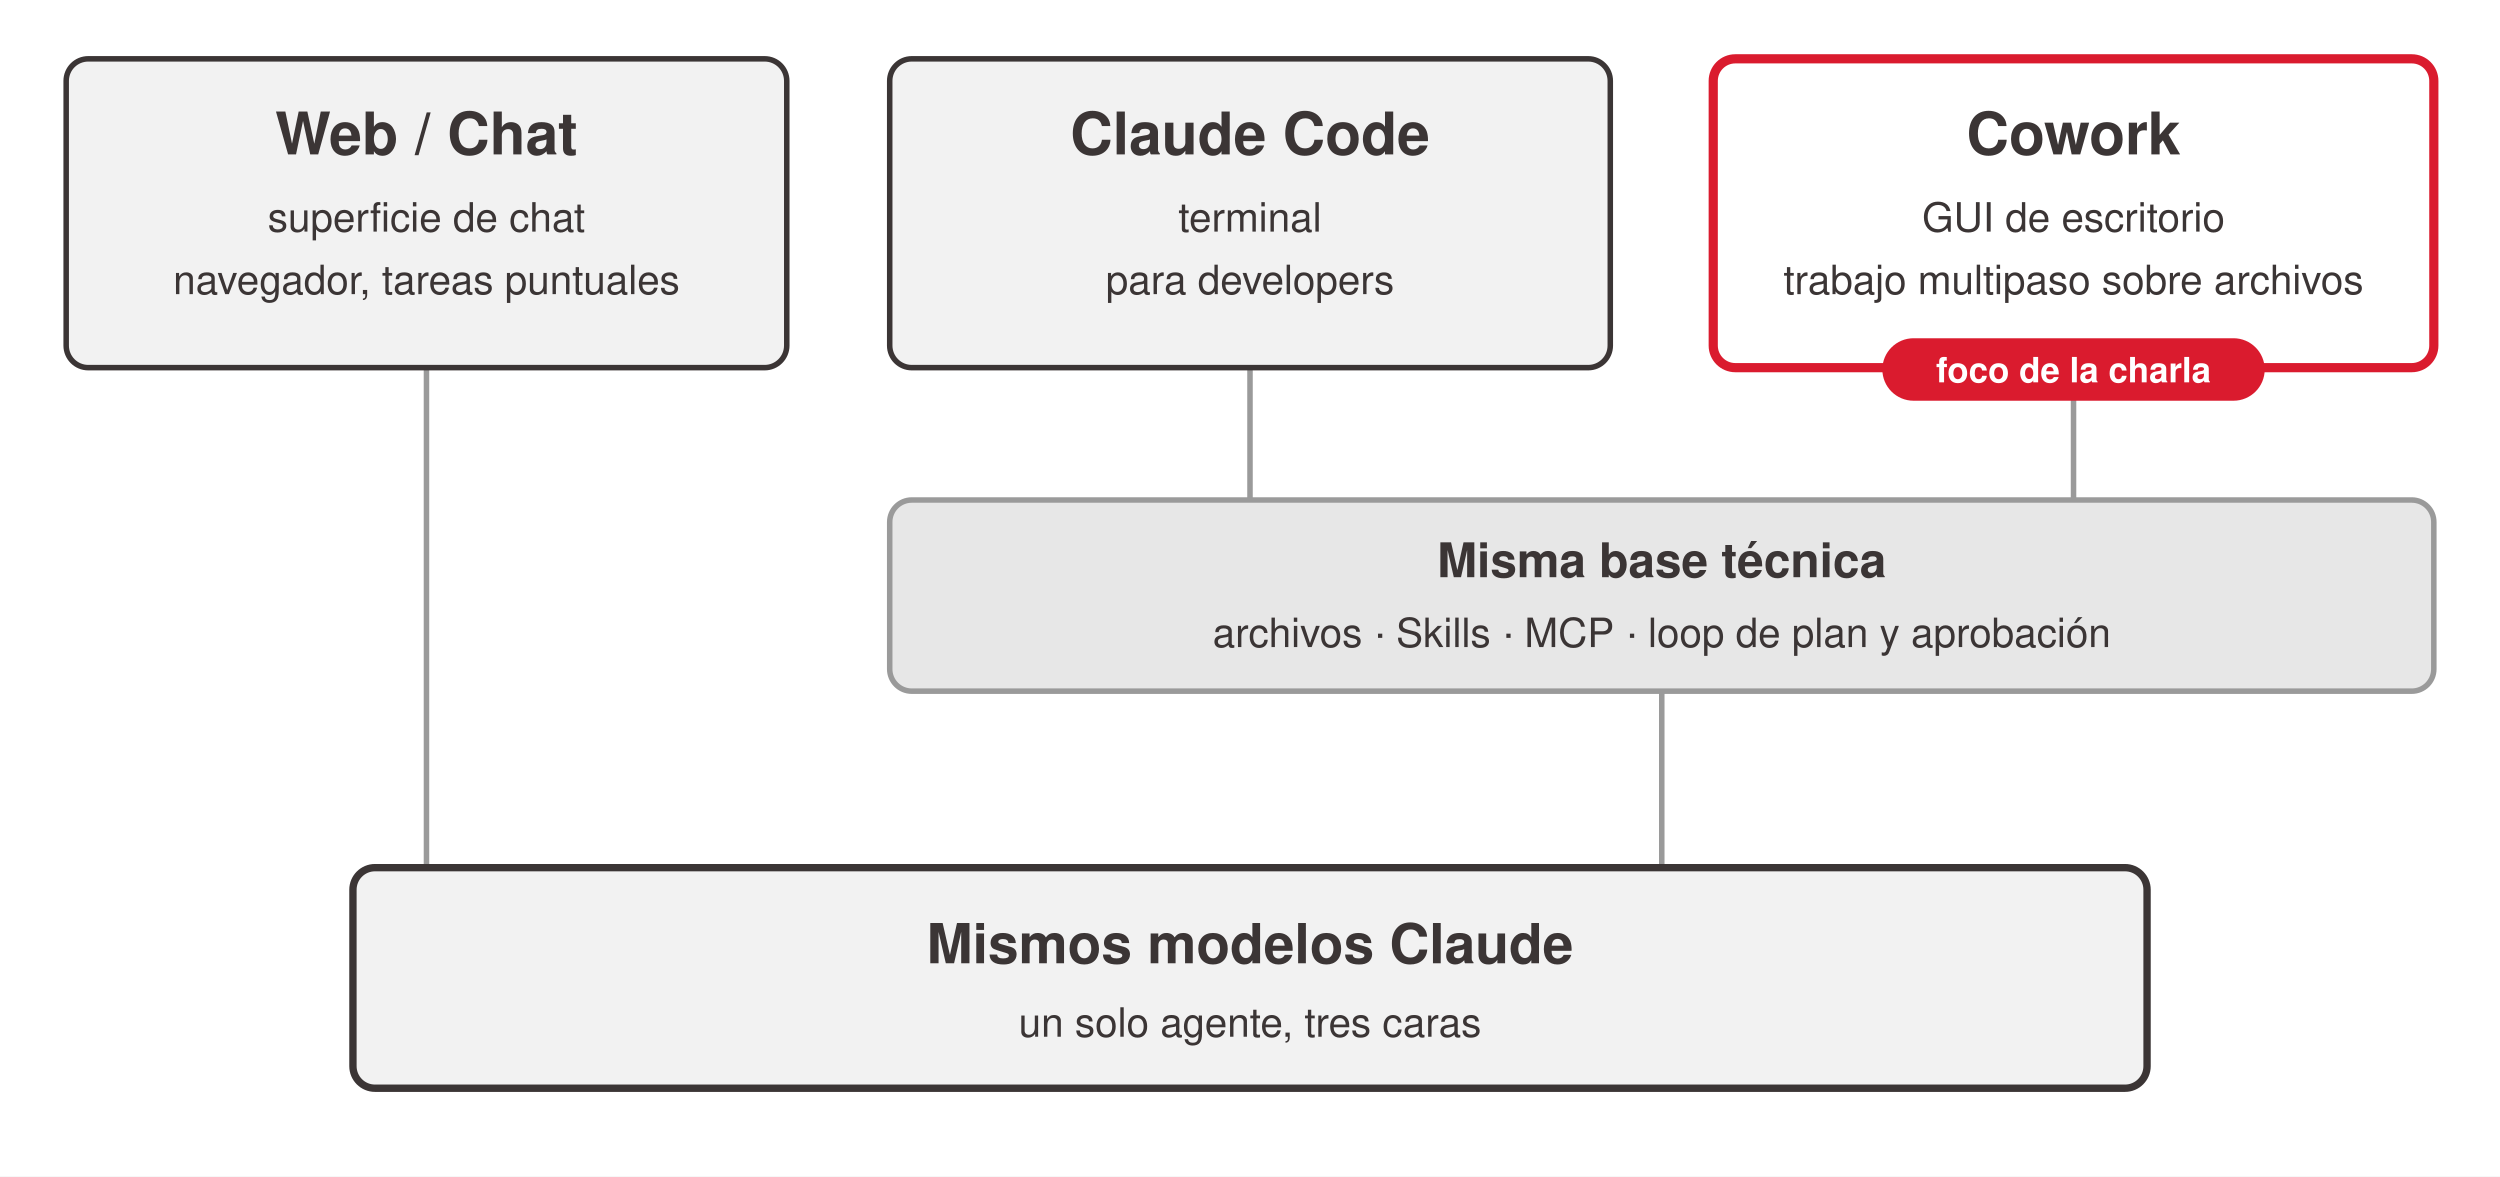
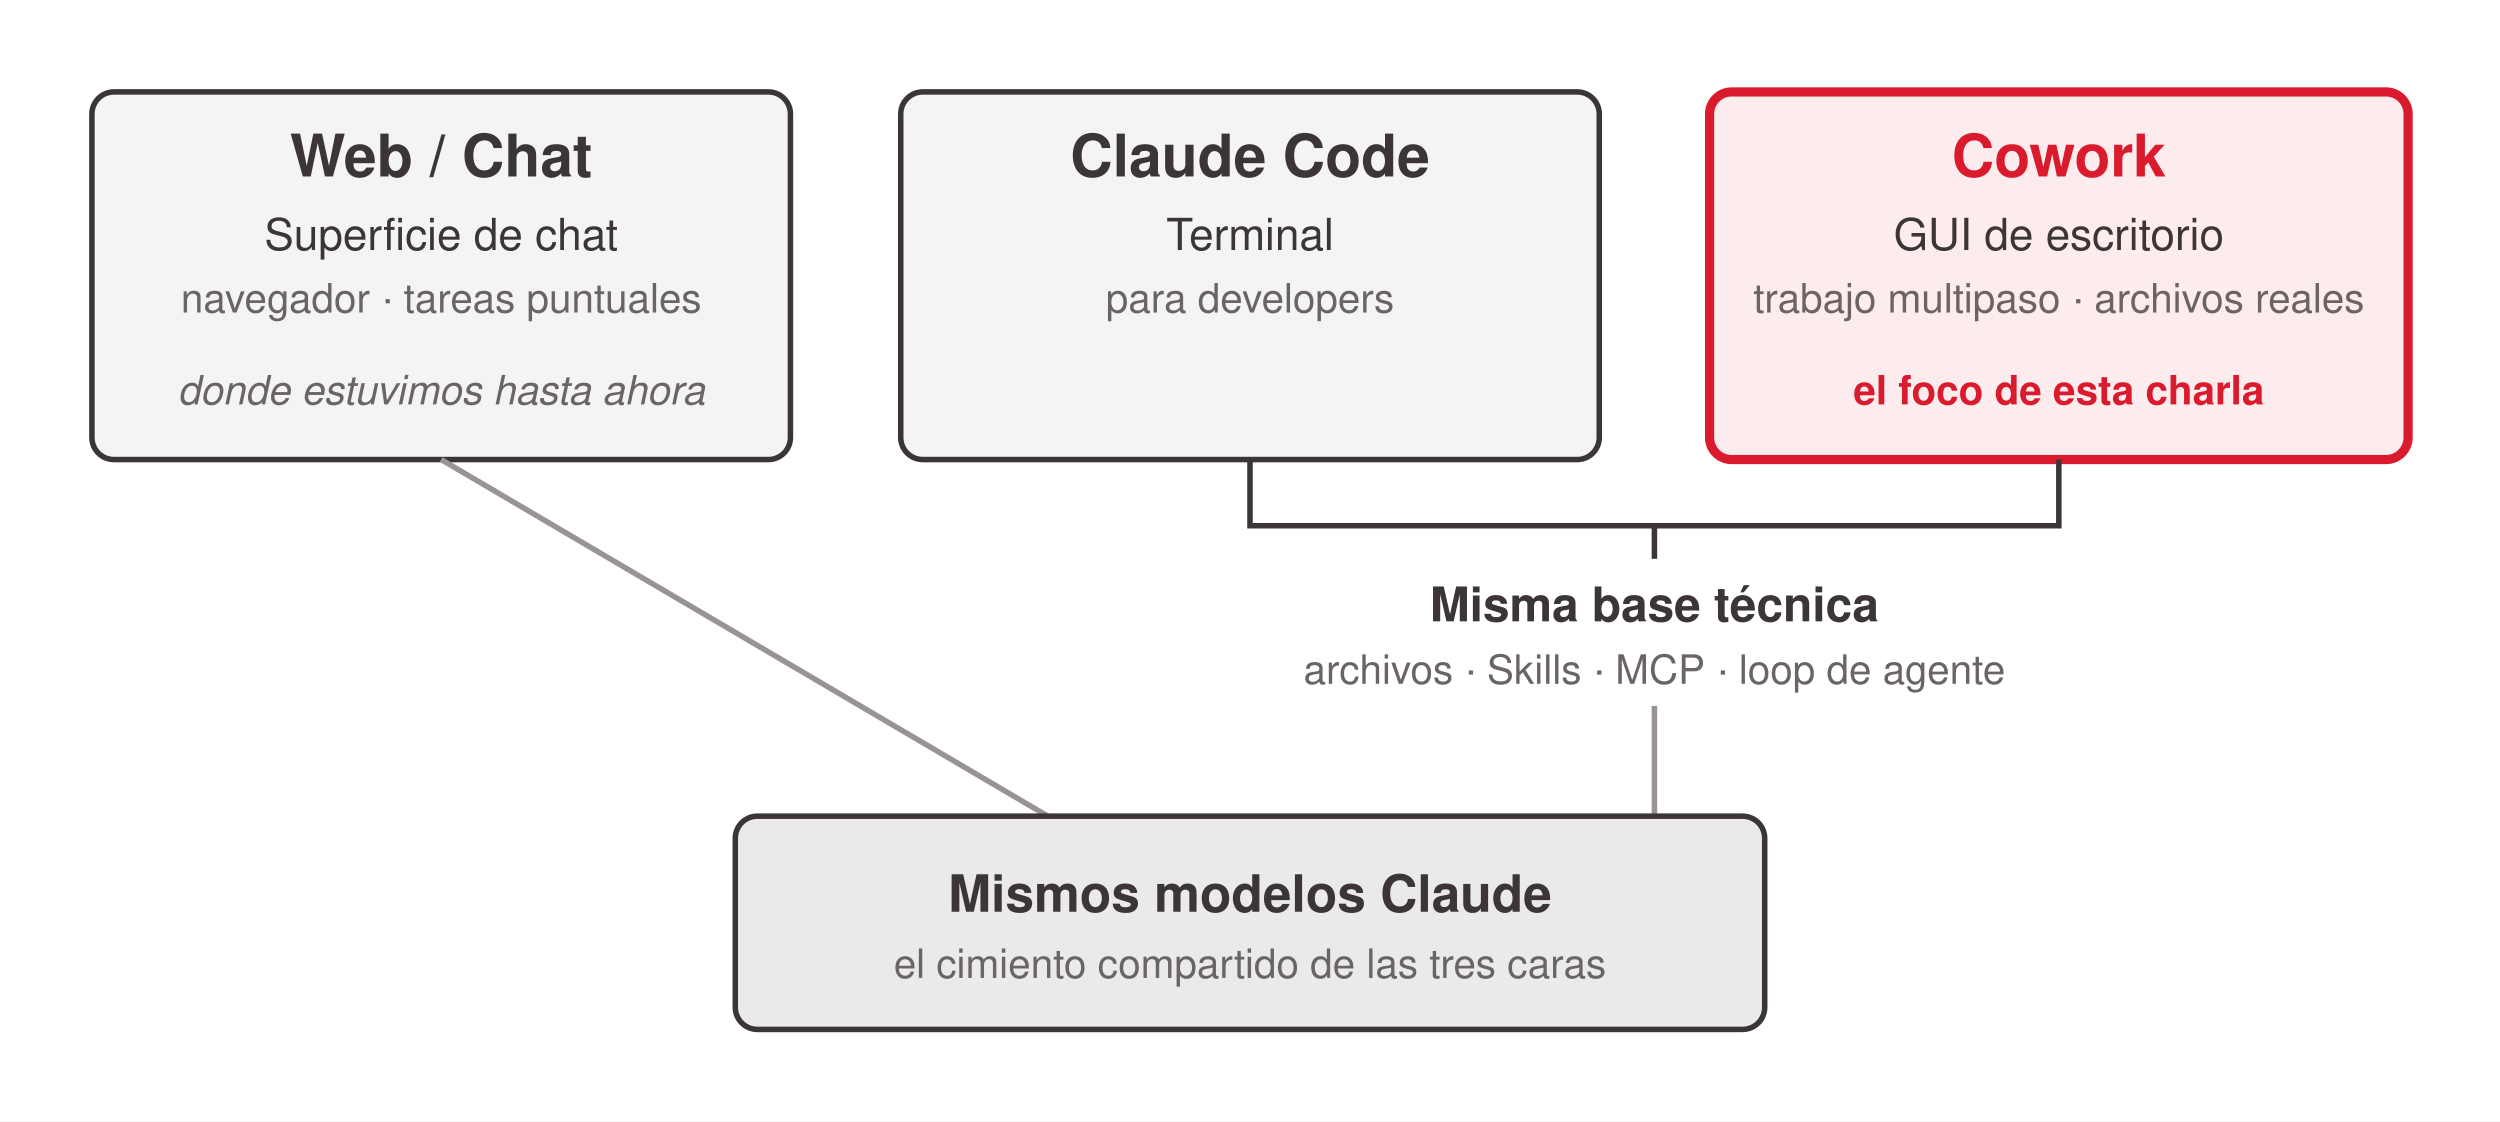
- <svg xmlns="http://www.w3.org/2000/svg" viewBox="0 0 680 320" role="img" aria-labelledby="t d">
-   <style>
-     text { font-family: Helvetica, Arial, sans-serif; fill: #3B3535; }
-     .h { font-size: 16px; font-weight: bold; }
-     .s { font-size: 11px; }
-     .b { font-size: 13px; font-weight: bold; }
-     .base { font-size: 15px; font-weight: bold; }
-     .pill { font-size: 9.5px; font-weight: bold; fill: #ffffff; }
-   </style>
-   <rect x="0" y="0" width="680" height="320" fill="#ffffff" />
-   <line x1="116" y1="100" x2="116" y2="236" stroke="#9a9a9a" stroke-width="1.5" />
-   <line x1="340" y1="100" x2="340" y2="136" stroke="#9a9a9a" stroke-width="1.5" />
-   <line x1="564" y1="100" x2="564" y2="136" stroke="#9a9a9a" stroke-width="1.5" />
-   <line x1="452" y1="188" x2="452" y2="236" stroke="#9a9a9a" stroke-width="1.5" />
-   <rect x="18" y="16" width="196" height="84" rx="6" fill="#f2f2f2" stroke="#3B3535" stroke-width="1.5" />
-   <text x="116" y="42" text-anchor="middle" class="h">Web / Chat</text>
-   <text x="116" y="63" text-anchor="middle" class="s">superficie de chat</text>
-   <text x="116" y="80" text-anchor="middle" class="s">navegador, tareas puntuales</text>
-   <rect x="242" y="16" width="196" height="84" rx="6" fill="#f2f2f2" stroke="#3B3535" stroke-width="1.5" />
-   <text x="340" y="42" text-anchor="middle" class="h">Claude Code</text>
-   <text x="340" y="63" text-anchor="middle" class="s">terminal</text>
-   <text x="340" y="80" text-anchor="middle" class="s">para developers</text>
-   <rect x="466" y="16" width="196" height="84" rx="6" fill="#ffffff" stroke="#DA1B2E" stroke-width="2.5" />
-   <text x="564" y="42" text-anchor="middle" class="h" fill="#DA1B2E">Cowork</text>
-   <text x="564" y="63" text-anchor="middle" class="s">GUI de escritorio</text>
-   <text x="564" y="80" text-anchor="middle" class="s">trabajo multipaso sobre archivos</text>
-   <rect x="512" y="92" width="104" height="17" rx="8.5" fill="#DA1B2E" />
-   <text x="564" y="104" text-anchor="middle" class="pill">foco de la charla</text>
-   <rect x="242" y="136" width="420" height="52" rx="6" fill="#e7e7e7" stroke="#9a9a9a" stroke-width="1.5" />
-   <text x="452" y="157" text-anchor="middle" class="b">Misma base técnica</text>
-   <text x="452" y="176" text-anchor="middle" class="s">archivos · Skills · MCP · loop de plan y aprobación</text>
-   <rect x="96" y="236" width="488" height="60" rx="6" fill="#f2f2f2" stroke="#3B3535" stroke-width="2" />
-   <text x="340" y="262" text-anchor="middle" class="base">Mismos modelos Claude</text>
-   <text x="340" y="282" text-anchor="middle" class="s">un solo agente, tres caras</text>
+ <svg xmlns="http://www.w3.org/2000/svg" viewBox="0 0 680 305" font-family="Helvetica, Arial, sans-serif" fill="#3B3535">
+   <rect x="0" y="0" width="680" height="305" fill="#ffffff" />
+   <rect x="25" y="25" width="190" height="100" rx="6" fill="#F4F4F4" stroke="#3B3535" stroke-width="1.5" />
+   <text x="120" y="48" text-anchor="middle" font-size="16" font-weight="bold">Web / Chat</text>
+   <text x="120" y="68" text-anchor="middle" font-size="12">Superficie de chat</text>
+   <text x="120" y="85" text-anchor="middle" font-size="11" fill="#6B6464">navegador · tareas puntuales</text>
+   <text x="120" y="110" text-anchor="middle" font-size="11" font-style="italic" fill="#6B6464">donde estuvimos hasta ahora</text>
+   <rect x="245" y="25" width="190" height="100" rx="6" fill="#F4F4F4" stroke="#3B3535" stroke-width="1.5" />
+   <text x="340" y="48" text-anchor="middle" font-size="16" font-weight="bold">Claude Code</text>
+   <text x="340" y="68" text-anchor="middle" font-size="12">Terminal</text>
+   <text x="340" y="85" text-anchor="middle" font-size="11" fill="#6B6464">para developers</text>
+   <rect x="465" y="25" width="190" height="100" rx="6" fill="#FDECEE" stroke="#DA1B2E" stroke-width="2.5" />
+   <text x="560" y="48" text-anchor="middle" font-size="16" font-weight="bold" fill="#DA1B2E">Cowork</text>
+   <text x="560" y="68" text-anchor="middle" font-size="12">GUI de escritorio</text>
+   <text x="560" y="85" text-anchor="middle" font-size="11" fill="#6B6464">trabajo multipaso · archivos reales</text>
+   <text x="560" y="110" text-anchor="middle" font-size="11" font-weight="bold" fill="#DA1B2E">el foco de esta charla</text>
+   <path d="M 340 125 V 143 H 560 V 125" fill="none" stroke="#3B3535" stroke-width="1.5" />
+   <line x1="450" y1="143" x2="450" y2="152" stroke="#3B3535" stroke-width="1.5" />
+   <text x="450" y="169" text-anchor="middle" font-size="13" font-weight="bold">Misma base técnica</text>
+   <text x="450" y="186" text-anchor="middle" font-size="11" fill="#6B6464">archivos · Skills · MCP · loop de agente</text>
+   <line x1="120" y1="125" x2="285" y2="222" stroke="#9A9393" stroke-width="1.5" />
+   <line x1="450" y1="192" x2="450" y2="222" stroke="#9A9393" stroke-width="1.5" />
+   <rect x="200" y="222" width="280" height="58" rx="6" fill="#EAEAEA" stroke="#3B3535" stroke-width="1.5" />
+   <text x="340" y="248" text-anchor="middle" font-size="14" font-weight="bold">Mismos modelos Claude</text>
+   <text x="340" y="266" text-anchor="middle" font-size="11" fill="#6B6464">el cimiento compartido de las tres caras</text>
</svg>
